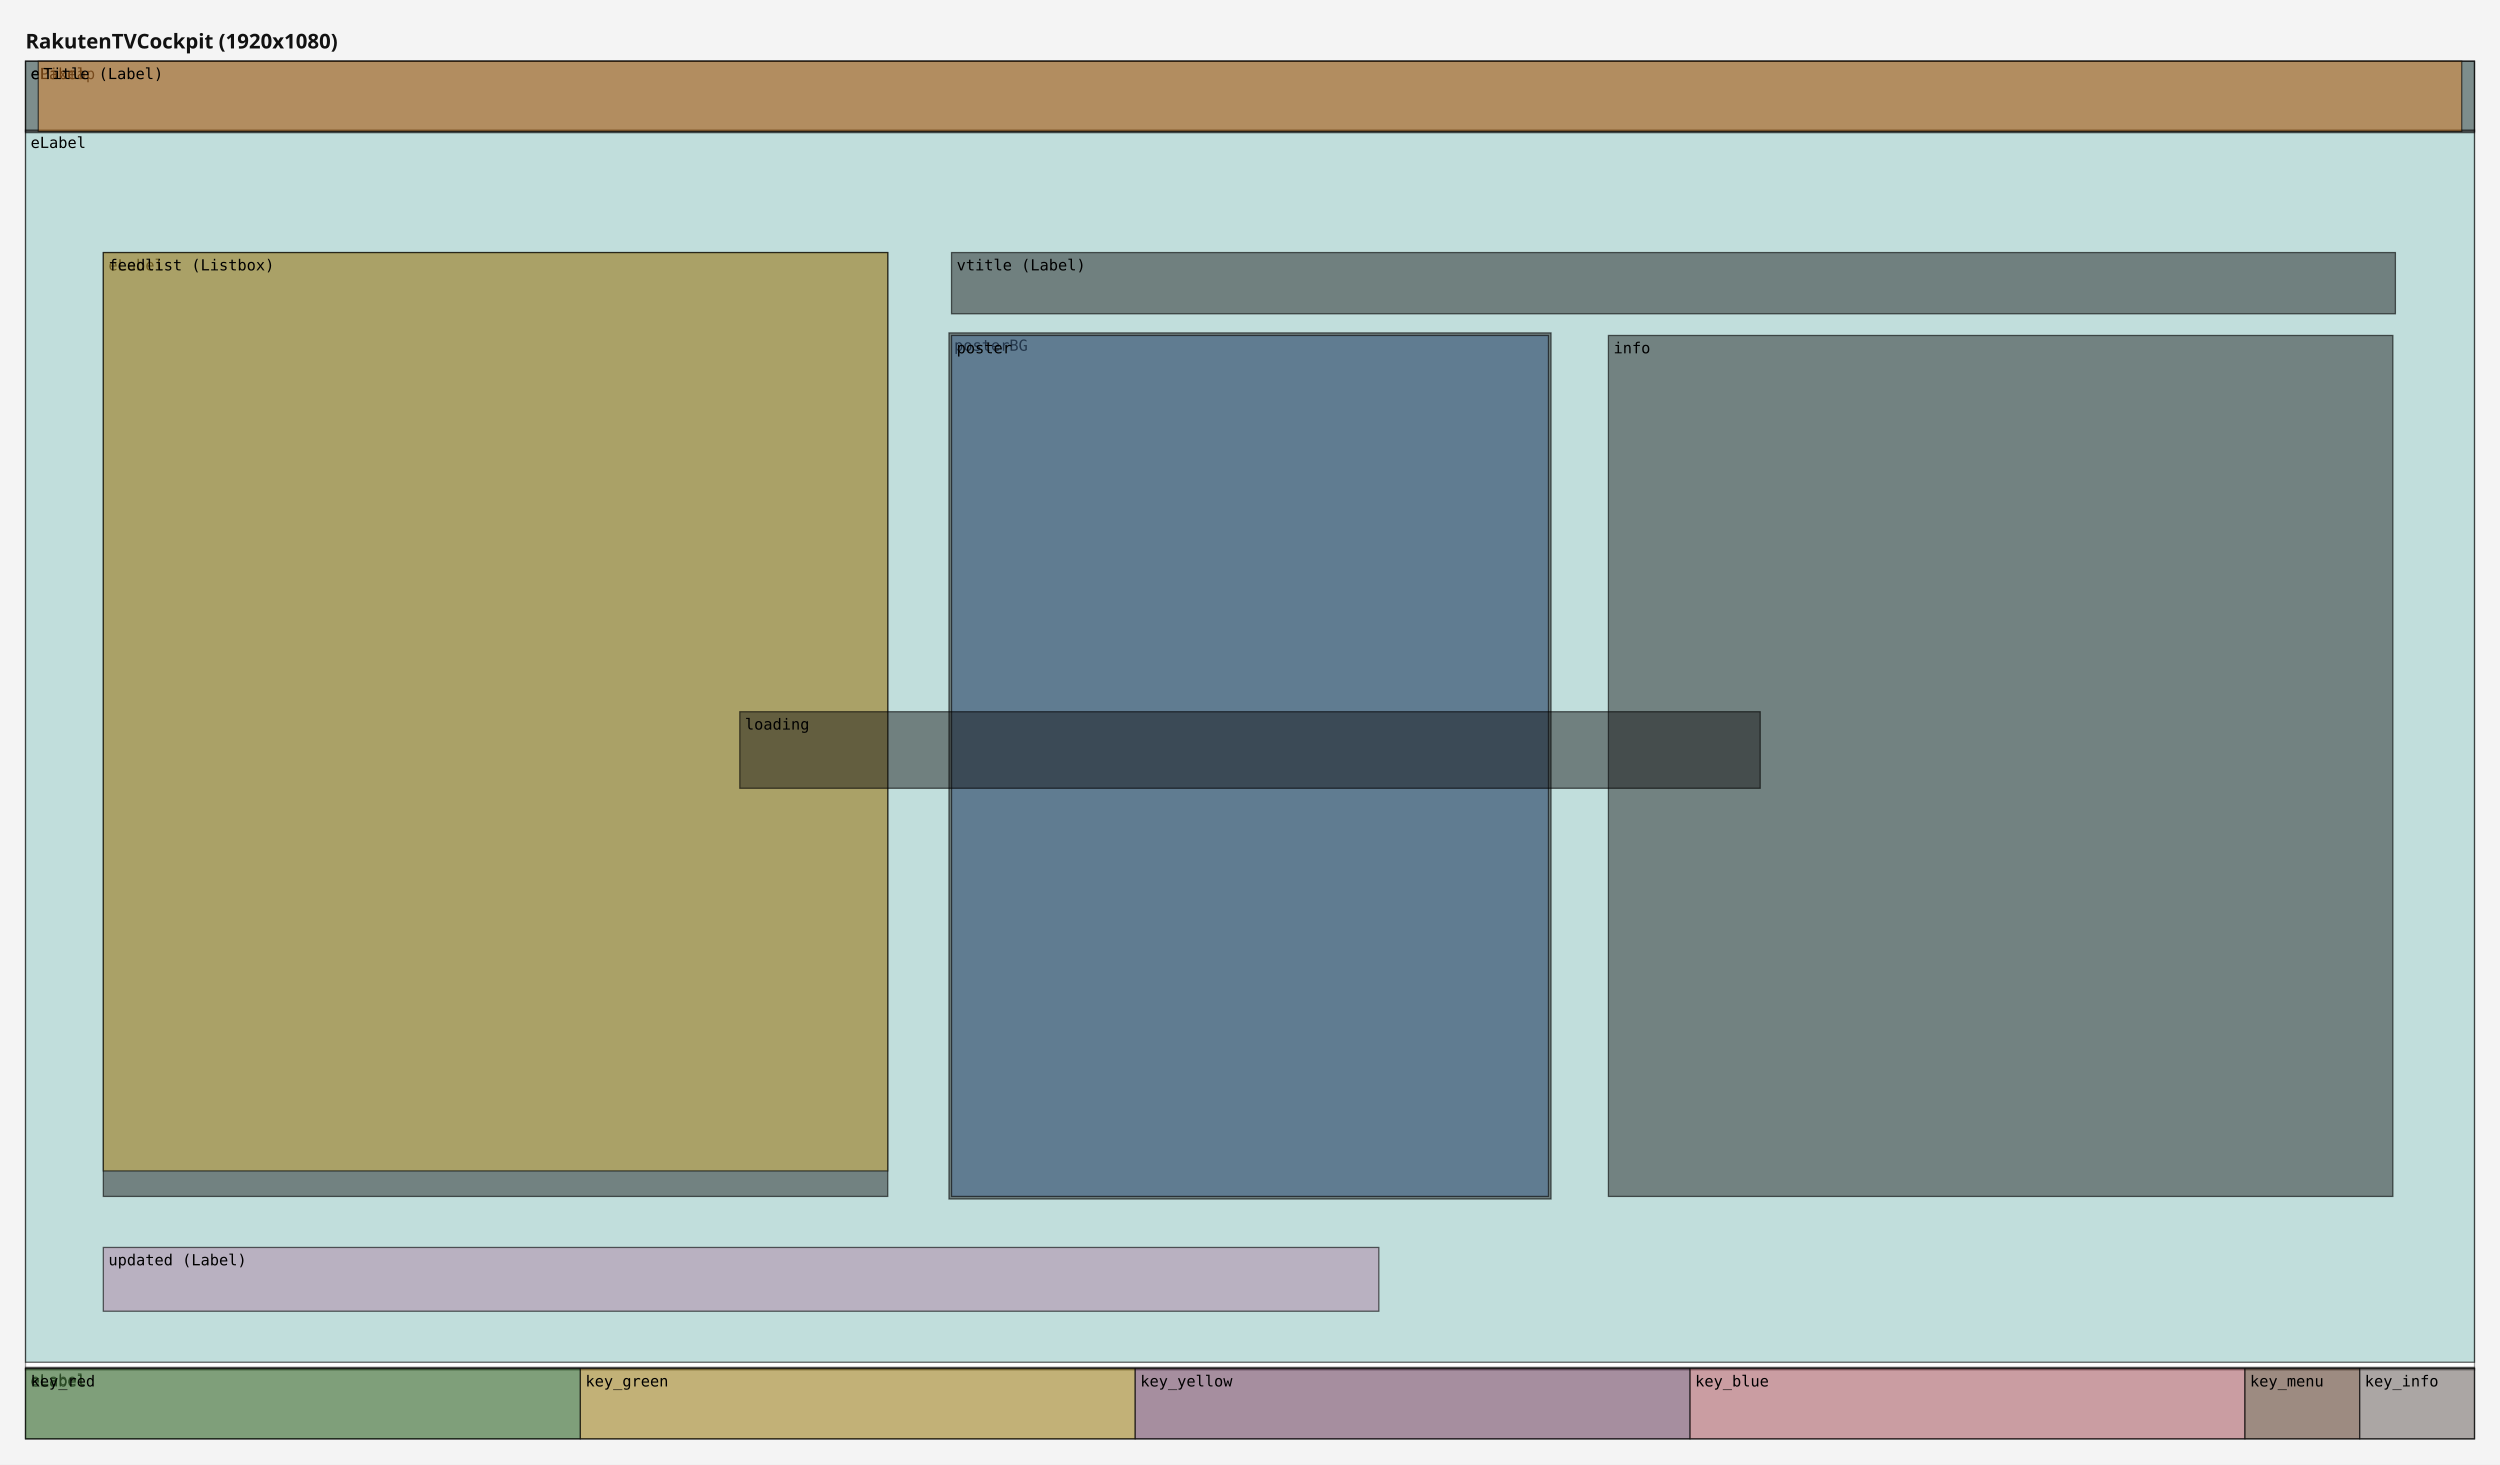
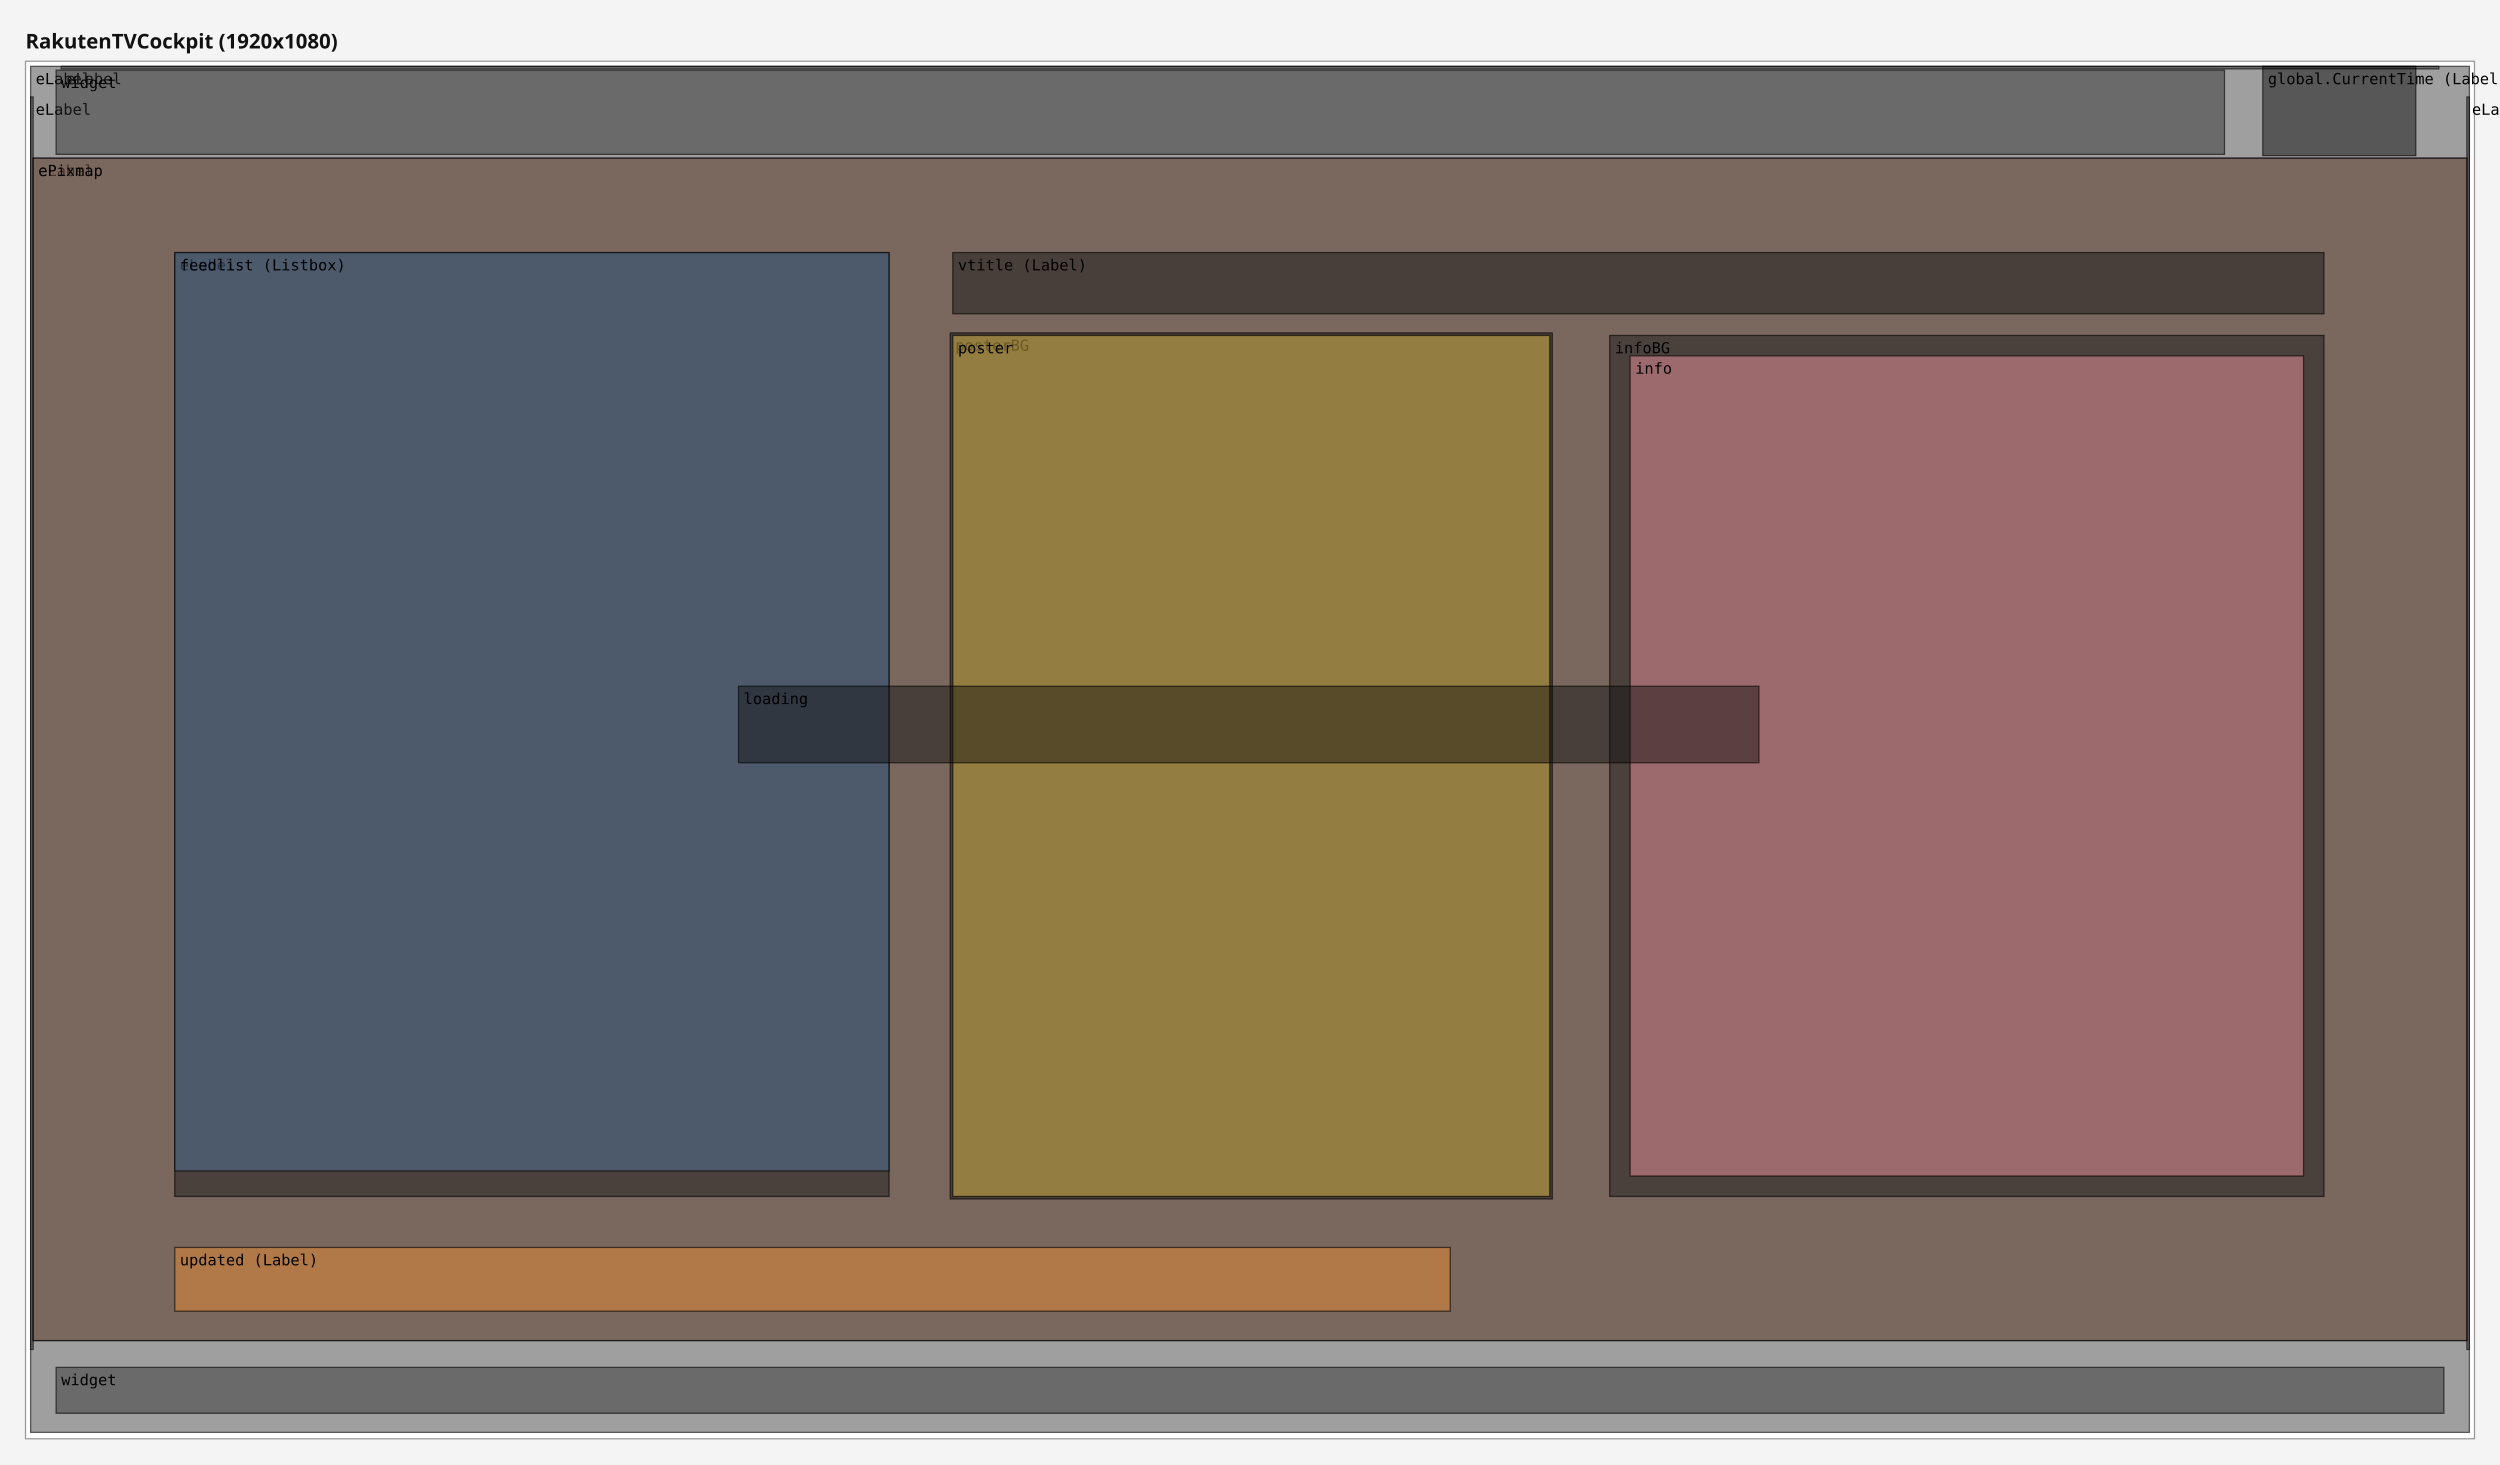
<svg xmlns="http://www.w3.org/2000/svg" width="1960" height="1148" viewBox="0 0 1960 1148">
  <rect x="0" y="0" width="1960" height="1148" fill="#f4f4f4" />
  <text x="20" y="38" font-family="sans-serif" font-size="16" font-weight="bold" fill="#111111">RakutenTVCockpit (1920x1080)</text>
  <g data-screen="0" transform="translate(20,48)">
    <rect x="0" y="0" width="1920" height="1080" fill="#ffffff" stroke="#999999" stroke-width="1" />
    <g>
-       <rect data-ref="0:3" x="0" y="0" width="1920" height="1020" fill="#76b7b2" fill-opacity="0.45" stroke="#000000" stroke-opacity="0.6" stroke-width="1" />
-       <text x="4" y="14" font-family="monospace" font-size="12" fill="#000000">ePixmap</text>
+       <rect data-ref="0:0" x="4" y="4" width="1912" height="1071" fill="#2c2c2c" fill-opacity="0.45" stroke="#000000" stroke-opacity="0.6" stroke-width="1" />
+       <text x="8" y="18" font-family="monospace" font-size="12" fill="#000000">eLabel</text>
    </g>
    <g>
-       <rect data-ref="0:0" x="0" y="0" width="1920" height="55" fill="#2c2c2c" fill-opacity="0.45" stroke="#000000" stroke-opacity="0.6" stroke-width="1" />
-       <text x="4" y="14" font-family="monospace" font-size="12" fill="#000000">eLabel</text>
+       <rect data-ref="0:1" x="6" y="76" width="1908" height="927" fill="#121212" fill-opacity="0.45" stroke="#000000" stroke-opacity="0.6" stroke-width="1" />
+       <text x="10" y="90" font-family="monospace" font-size="12" fill="#000000">eLabel</text>
    </g>
    <g>
-       <rect data-ref="0:2" x="0" y="54" width="1920" height="2" fill="#424242" fill-opacity="0.45" stroke="#000000" stroke-opacity="0.6" stroke-width="1" />
-       <text x="4" y="68" font-family="monospace" font-size="12" fill="#000000">eLabel</text>
+       <rect data-ref="0:2" x="28" y="4" width="1864" height="2" fill="#2c2c2c" fill-opacity="0.45" stroke="#000000" stroke-opacity="0.6" stroke-width="1" />
+       <text x="32" y="18" font-family="monospace" font-size="12" fill="#000000">eLabel</text>
    </g>
    <g>
-       <rect data-ref="0:12" x="0" y="1024" width="1920" height="2" fill="#424242" fill-opacity="0.45" stroke="#000000" stroke-opacity="0.6" stroke-width="1" />
-       <text x="4" y="1038" font-family="monospace" font-size="12" fill="#000000">eLabel</text>
+       <rect data-ref="0:3" x="4" y="28" width="2" height="982" fill="#2c2c2c" fill-opacity="0.45" stroke="#000000" stroke-opacity="0.6" stroke-width="1" />
+       <text x="8" y="42" font-family="monospace" font-size="12" fill="#000000">eLabel</text>
    </g>
    <g>
-       <rect data-ref="0:13" x="0" y="1025" width="1920" height="55" fill="#2c2c2c" fill-opacity="0.45" stroke="#000000" stroke-opacity="0.6" stroke-width="1" />
-       <text x="4" y="1039" font-family="monospace" font-size="12" fill="#000000">eLabel</text>
+       <rect data-ref="0:4" x="1914" y="28" width="2" height="982" fill="#2c2c2c" fill-opacity="0.45" stroke="#000000" stroke-opacity="0.6" stroke-width="1" />
+       <text x="1918" y="42" font-family="monospace" font-size="12" fill="#000000">eLabel</text>
    </g>
    <g>
-       <rect data-ref="0:1" x="10" y="0" width="1900" height="55" fill="#f28e2b" fill-opacity="0.45" stroke="#000000" stroke-opacity="0.6" stroke-width="1" />
-       <text x="14" y="14" font-family="monospace" font-size="12" fill="#000000">Title (Label)</text>
+       <rect data-ref="0:8" x="6" y="76" width="1908" height="927" fill="#9c755f" fill-opacity="0.45" stroke="#000000" stroke-opacity="0.6" stroke-width="1" />
+       <text x="10" y="90" font-family="monospace" font-size="12" fill="#000000">ePixmap</text>
    </g>
    <g>
-       <rect data-ref="0:4" x="61" y="150" width="615" height="740" fill="#121212" fill-opacity="0.45" stroke="#000000" stroke-opacity="0.6" stroke-width="1" />
-       <text x="65" y="164" font-family="monospace" font-size="12" fill="#000000">eLabel</text>
+       <rect data-ref="0:16" x="1242" y="215" width="560" height="675" fill="#121212" fill-opacity="0.45" stroke="#000000" stroke-opacity="0.6" stroke-width="1" />
+       <text x="1246" y="229" font-family="monospace" font-size="12" fill="#000000">infoBG</text>
    </g>
    <g>
-       <rect data-ref="0:14" x="0" y="1025" width="435" height="55" fill="#59a14f" fill-opacity="0.45" stroke="#000000" stroke-opacity="0.6" stroke-width="1" />
-       <text x="4" y="1039" font-family="monospace" font-size="12" fill="#000000">key_red</text>
+       <rect data-ref="0:5" x="24" y="7" width="1700" height="66" fill="#2c2c2c" fill-opacity="0.45" stroke="#000000" stroke-opacity="0.6" stroke-width="1" />
+       <text x="28" y="21" font-family="monospace" font-size="12" fill="#000000">widget</text>
    </g>
    <g>
-       <rect data-ref="0:15" x="435" y="1025" width="435" height="55" fill="#edc948" fill-opacity="0.45" stroke="#000000" stroke-opacity="0.6" stroke-width="1" />
-       <text x="439" y="1039" font-family="monospace" font-size="12" fill="#000000">key_green</text>
+       <rect data-ref="0:9" x="117" y="150" width="560" height="740" fill="#121212" fill-opacity="0.45" stroke="#000000" stroke-opacity="0.6" stroke-width="1" />
+       <text x="121" y="164" font-family="monospace" font-size="12" fill="#000000">eLabel</text>
    </g>
    <g>
-       <rect data-ref="0:16" x="870" y="1025" width="435" height="55" fill="#b07aa1" fill-opacity="0.45" stroke="#000000" stroke-opacity="0.6" stroke-width="1" />
-       <text x="874" y="1039" font-family="monospace" font-size="12" fill="#000000">key_yellow</text>
+       <rect data-ref="0:14" x="725" y="213" width="472" height="679" fill="#0e0e0e" fill-opacity="0.45" stroke="#000000" stroke-opacity="0.6" stroke-width="1" />
+       <text x="729" y="227" font-family="monospace" font-size="12" fill="#000000">posterBG</text>
    </g>
    <g>
-       <rect data-ref="0:17" x="1305" y="1025" width="435" height="55" fill="#ff9da7" fill-opacity="0.45" stroke="#000000" stroke-opacity="0.6" stroke-width="1" />
-       <text x="1309" y="1039" font-family="monospace" font-size="12" fill="#000000">key_blue</text>
+       <rect data-ref="0:10" x="117" y="150" width="560" height="720" fill="#4e79a7" fill-opacity="0.45" stroke="#000000" stroke-opacity="0.6" stroke-width="1" />
+       <text x="121" y="164" font-family="monospace" font-size="12" fill="#000000">feedlist (Listbox)</text>
    </g>
    <g>
-       <rect data-ref="0:18" x="1740" y="1025" width="90" height="55" fill="#9c755f" fill-opacity="0.45" stroke="#000000" stroke-opacity="0.6" stroke-width="1" />
-       <text x="1744" y="1039" font-family="monospace" font-size="12" fill="#000000">key_menu</text>
+       <rect data-ref="0:11" x="117" y="930" width="1000" height="50" fill="#f28e2b" fill-opacity="0.45" stroke="#000000" stroke-opacity="0.6" stroke-width="1" />
+       <text x="121" y="944" font-family="monospace" font-size="12" fill="#000000">updated (Label)</text>
    </g>
    <g>
-       <rect data-ref="0:19" x="1830" y="1025" width="90" height="55" fill="#bab0ac" fill-opacity="0.45" stroke="#000000" stroke-opacity="0.6" stroke-width="1" />
-       <text x="1834" y="1039" font-family="monospace" font-size="12" fill="#000000">key_info</text>
+       <rect data-ref="0:13" x="727" y="150" width="1075" height="48" fill="#0e0e0e" fill-opacity="0.45" stroke="#000000" stroke-opacity="0.6" stroke-width="1" />
+       <text x="731" y="164" font-family="monospace" font-size="12" fill="#000000">vtitle (Label)</text>
    </g>
    <g>
-       <rect data-ref="0:9" x="724" y="213" width="472" height="679" fill="#0e0e0e" fill-opacity="0.45" stroke="#000000" stroke-opacity="0.6" stroke-width="1" />
-       <text x="728" y="227" font-family="monospace" font-size="12" fill="#000000">posterBG</text>
+       <rect data-ref="0:15" x="727" y="215" width="468" height="675" fill="#edc948" fill-opacity="0.45" stroke="#000000" stroke-opacity="0.6" stroke-width="1" />
+       <text x="731" y="229" font-family="monospace" font-size="12" fill="#000000">poster</text>
    </g>
    <g>
-       <rect data-ref="0:5" x="61" y="150" width="615" height="720" fill="#edc948" fill-opacity="0.45" stroke="#000000" stroke-opacity="0.6" stroke-width="1" />
-       <text x="65" y="164" font-family="monospace" font-size="12" fill="#000000">feedlist (Listbox)</text>
+       <rect data-ref="0:17" x="1258" y="231" width="528" height="643" fill="#ff9da7" fill-opacity="0.45" stroke="#000000" stroke-opacity="0.6" stroke-width="1" />
+       <text x="1262" y="245" font-family="monospace" font-size="12" fill="#000000">info</text>
    </g>
    <g>
-       <rect data-ref="0:6" x="61" y="930" width="1000" height="50" fill="#b07aa1" fill-opacity="0.45" stroke="#000000" stroke-opacity="0.6" stroke-width="1" />
-       <text x="65" y="944" font-family="monospace" font-size="12" fill="#000000">updated (Label)</text>
+       <rect data-ref="0:7" x="24" y="1024" width="1872" height="36" fill="#2c2c2c" fill-opacity="0.45" stroke="#000000" stroke-opacity="0.6" stroke-width="1" />
+       <text x="28" y="1038" font-family="monospace" font-size="12" fill="#000000">widget</text>
    </g>
    <g>
-       <rect data-ref="0:8" x="726" y="150" width="1132" height="48" fill="#0e0e0e" fill-opacity="0.45" stroke="#000000" stroke-opacity="0.6" stroke-width="1" />
-       <text x="730" y="164" font-family="monospace" font-size="12" fill="#000000">vtitle (Label)</text>
+       <rect data-ref="0:12" x="559" y="490" width="800" height="60" fill="#0e0e0e" fill-opacity="0.45" stroke="#000000" stroke-opacity="0.6" stroke-width="1" />
+       <text x="563" y="504" font-family="monospace" font-size="12" fill="#000000">loading</text>
    </g>
    <g>
-       <rect data-ref="0:10" x="726" y="215" width="468" height="675" fill="#4e79a7" fill-opacity="0.45" stroke="#000000" stroke-opacity="0.6" stroke-width="1" />
-       <text x="730" y="229" font-family="monospace" font-size="12" fill="#000000">poster</text>
-     </g>
-     <g>
-       <rect data-ref="0:11" x="1241" y="215" width="615" height="675" fill="#121212" fill-opacity="0.45" stroke="#000000" stroke-opacity="0.6" stroke-width="1" />
-       <text x="1245" y="229" font-family="monospace" font-size="12" fill="#000000">info</text>
-     </g>
-     <g>
-       <rect data-ref="0:7" x="560" y="510" width="800" height="60" fill="#0e0e0e" fill-opacity="0.45" stroke="#000000" stroke-opacity="0.6" stroke-width="1" />
-       <text x="564" y="524" font-family="monospace" font-size="12" fill="#000000">loading</text>
+       <rect data-ref="0:6" x="1754" y="4" width="120" height="70" fill="#000000" fill-opacity="0.45" stroke="#000000" stroke-opacity="0.6" stroke-width="1" />
+       <text x="1758" y="18" font-family="monospace" font-size="12" fill="#000000">global.CurrentTime (Label)</text>
    </g>
  </g>
</svg>
